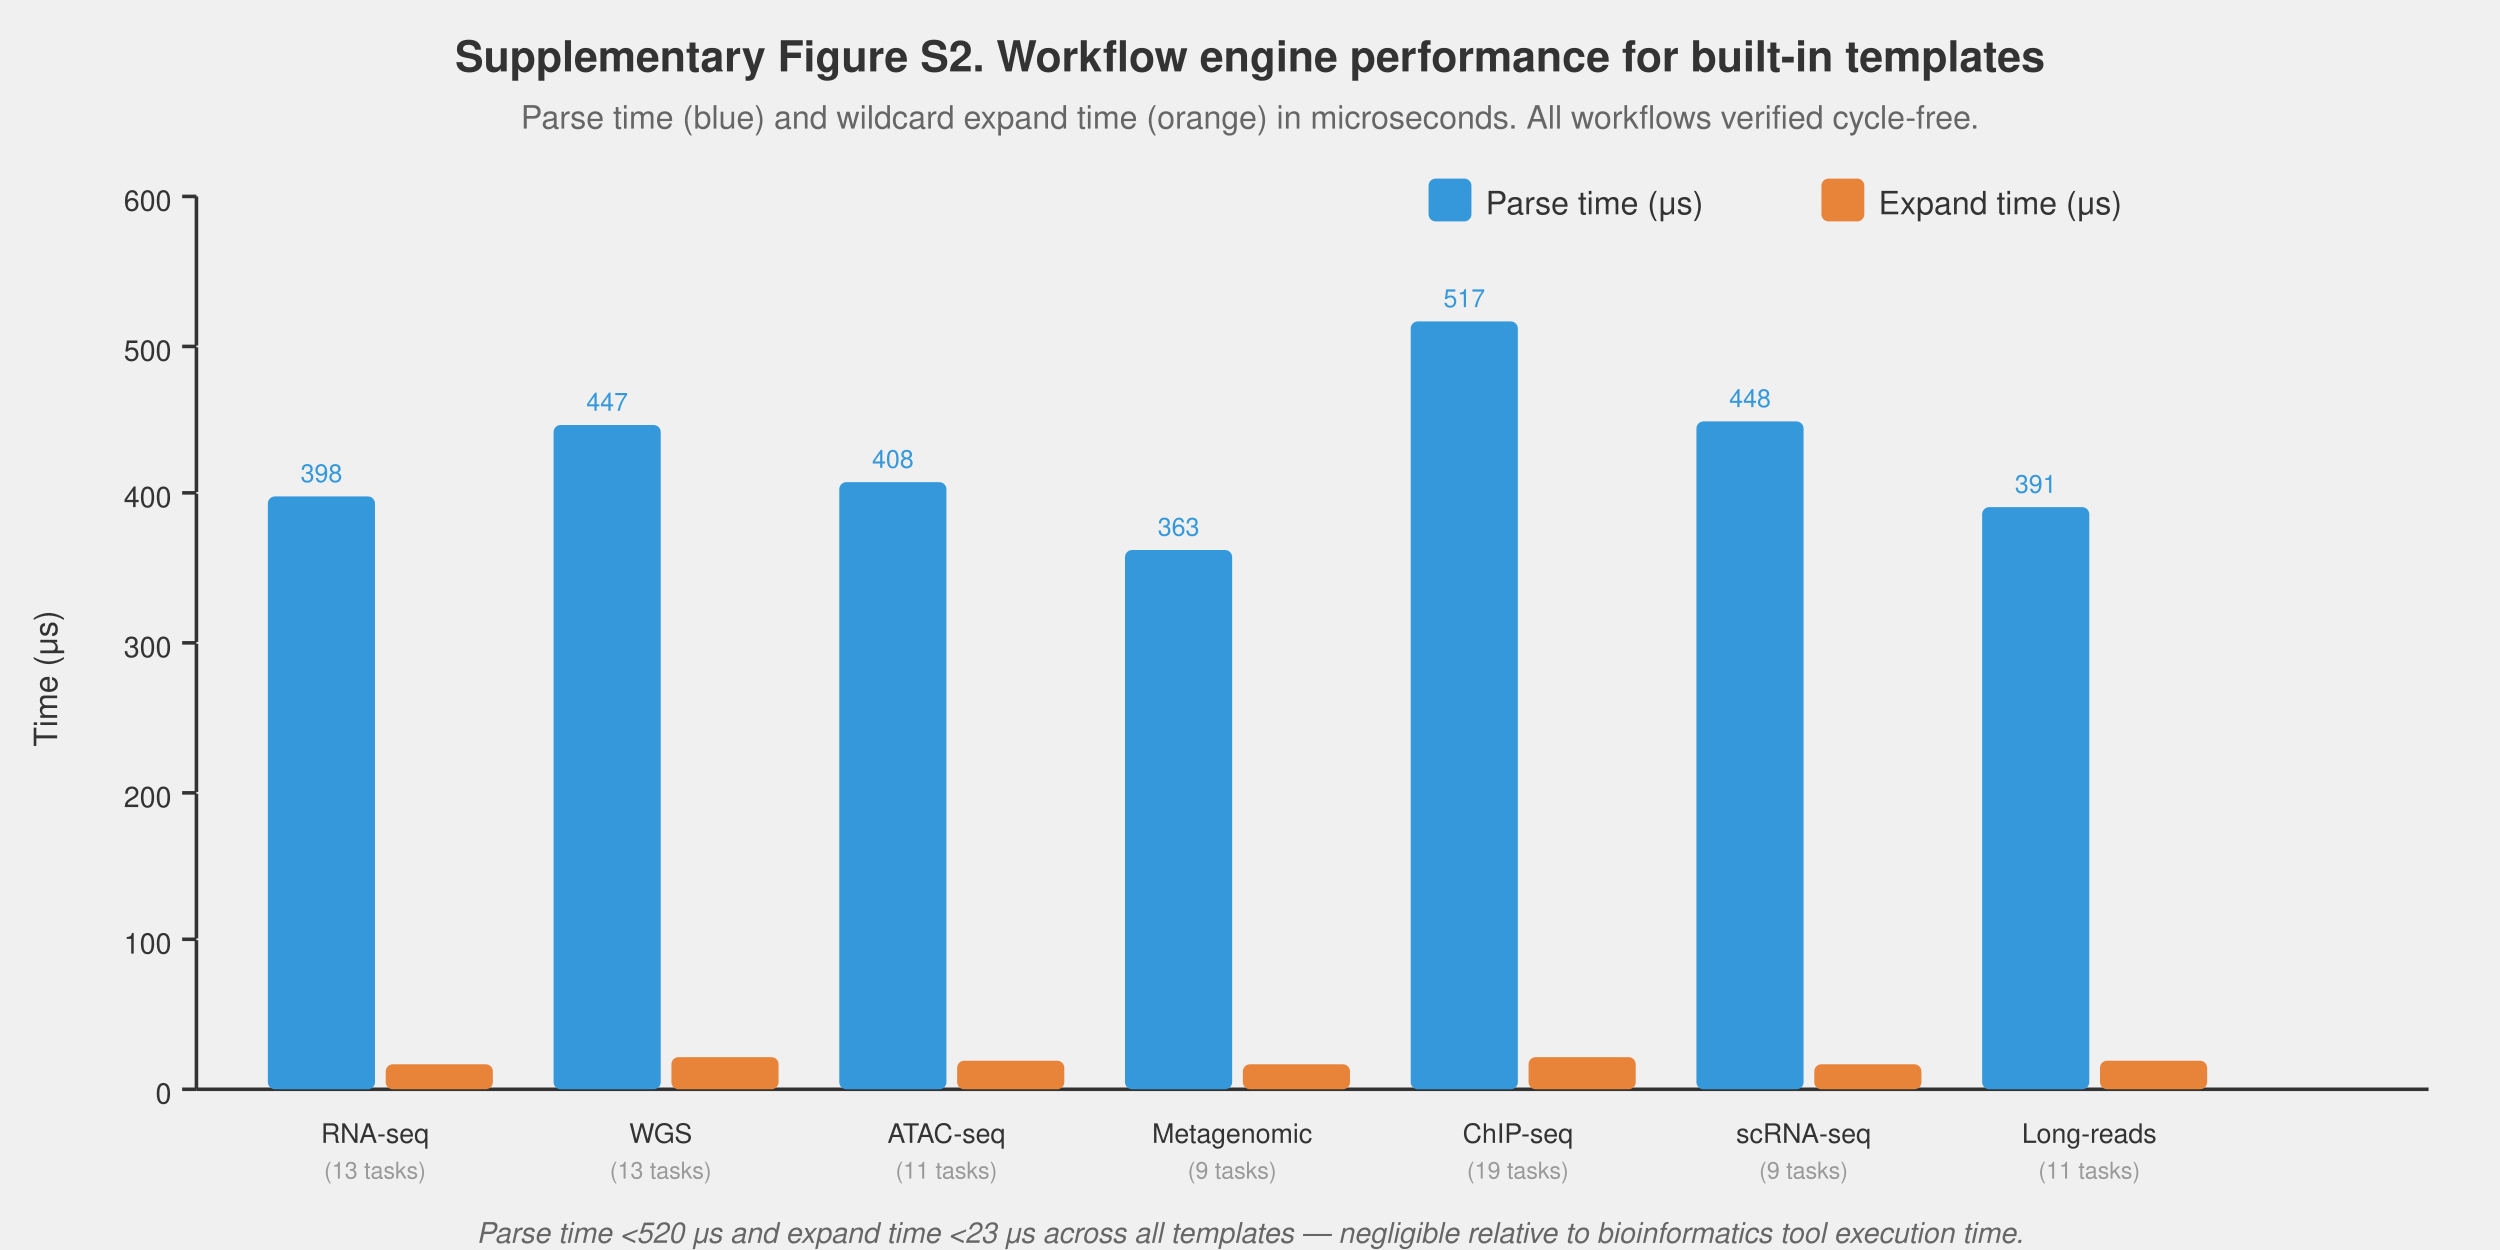
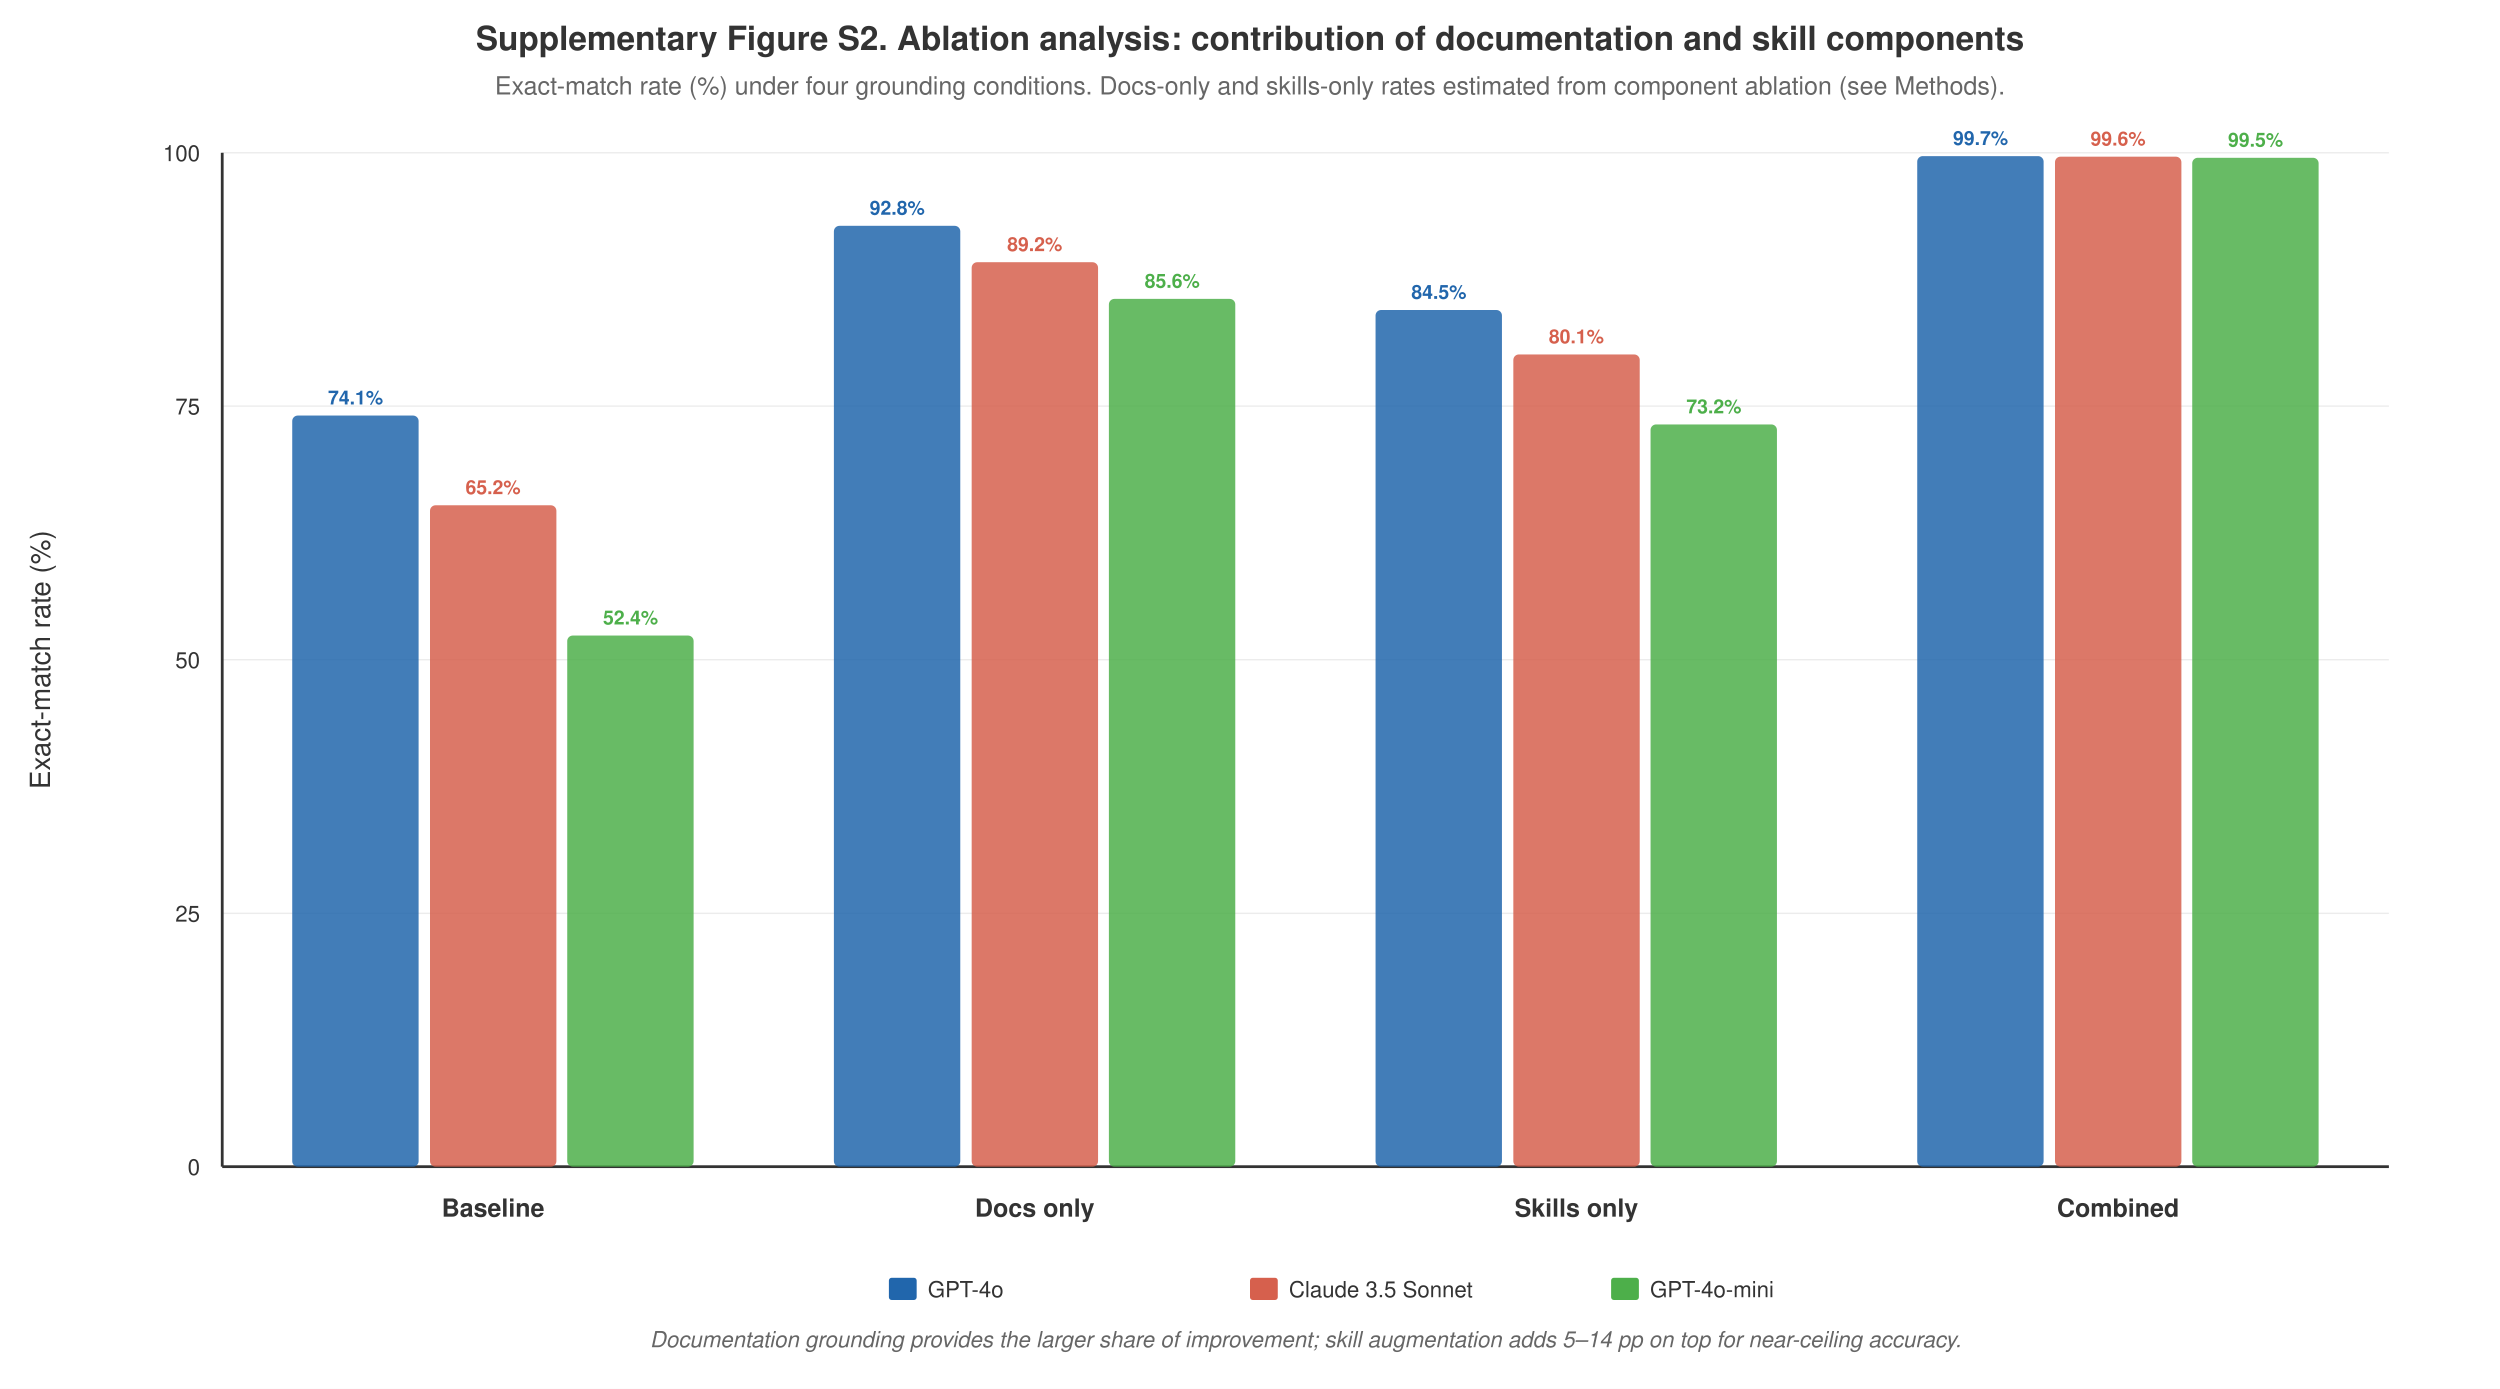
- <svg xmlns="http://www.w3.org/2000/svg" viewBox="0 0 700 350" font-family="Helvetica, Arial, sans-serif">
-   <text x="350" y="20" font-size="12" font-weight="bold" fill="#333" text-anchor="middle">Supplementary Figure S2. Workflow engine performance for built-in templates</text>
-   <text x="350" y="36" font-size="9" fill="#666" text-anchor="middle">Parse time (blue) and wildcard expand time (orange) in microseconds. All workflows verified cycle-free.</text>
-   <text x="16" y="190" font-size="9" fill="#333" text-anchor="middle" transform="rotate(-90, 16, 190)">Time (μs)</text>
-   <line x1="55" y1="55" x2="55" y2="305" stroke="#333" stroke-width="1" />
-   <line x1="55" y1="305" x2="680" y2="305" stroke="#333" stroke-width="1" />
-   <line x1="51" y1="305" x2="55" y2="305" stroke="#333" stroke-width="1" />
-   <text x="48" y="309" font-size="8" fill="#333" text-anchor="end">0</text>
-   <line x1="51" y1="263" x2="55" y2="263" stroke="#333" stroke-width="1" />
-   <text x="48" y="267" font-size="8" fill="#333" text-anchor="end">100</text>
-   <line x1="51" y1="222" x2="55" y2="222" stroke="#333" stroke-width="1" />
-   <text x="48" y="226" font-size="8" fill="#333" text-anchor="end">200</text>
-   <line x1="51" y1="180" x2="55" y2="180" stroke="#333" stroke-width="1" />
-   <text x="48" y="184" font-size="8" fill="#333" text-anchor="end">300</text>
-   <line x1="51" y1="138" x2="55" y2="138" stroke="#333" stroke-width="1" />
-   <text x="48" y="142" font-size="8" fill="#333" text-anchor="end">400</text>
-   <line x1="51" y1="97" x2="55" y2="97" stroke="#333" stroke-width="1" />
-   <text x="48" y="101" font-size="8" fill="#333" text-anchor="end">500</text>
-   <line x1="51" y1="55" x2="55" y2="55" stroke="#333" stroke-width="1" />
-   <text x="48" y="59" font-size="8" fill="#333" text-anchor="end">600</text>
-   <line x1="55" y1="263" x2="680" y2="263" stroke="#F0F0F0" stroke-width="0.5" />
-   <line x1="55" y1="222" x2="680" y2="222" stroke="#F0F0F0" stroke-width="0.5" />
-   <line x1="55" y1="180" x2="680" y2="180" stroke="#F0F0F0" stroke-width="0.5" />
-   <line x1="55" y1="138" x2="680" y2="138" stroke="#F0F0F0" stroke-width="0.5" />
-   <line x1="55" y1="97" x2="680" y2="97" stroke="#F0F0F0" stroke-width="0.5" />
-   <rect x="75" y="139" width="30" height="166" rx="2" fill="#3498DB" />
-   <rect x="108" y="298" width="30" height="7" rx="2" fill="#E8833A" />
-   <text x="105" y="320" font-size="7.5" fill="#333" text-anchor="middle">RNA-seq</text>
-   <text x="105" y="330" font-size="6.5" fill="#999" text-anchor="middle">(13 tasks)</text>
-   <text x="90" y="135" font-size="7" fill="#3498DB" text-anchor="middle">398</text>
-   <rect x="155" y="119" width="30" height="186" rx="2" fill="#3498DB" />
-   <rect x="188" y="296" width="30" height="9" rx="2" fill="#E8833A" />
-   <text x="185" y="320" font-size="7.5" fill="#333" text-anchor="middle">WGS</text>
-   <text x="185" y="330" font-size="6.5" fill="#999" text-anchor="middle">(13 tasks)</text>
-   <text x="170" y="115" font-size="7" fill="#3498DB" text-anchor="middle">447</text>
-   <rect x="235" y="135" width="30" height="170" rx="2" fill="#3498DB" />
-   <rect x="268" y="297" width="30" height="8" rx="2" fill="#E8833A" />
-   <text x="265" y="320" font-size="7.5" fill="#333" text-anchor="middle">ATAC-seq</text>
-   <text x="265" y="330" font-size="6.5" fill="#999" text-anchor="middle">(11 tasks)</text>
-   <text x="250" y="131" font-size="7" fill="#3498DB" text-anchor="middle">408</text>
-   <rect x="315" y="154" width="30" height="151" rx="2" fill="#3498DB" />
-   <rect x="348" y="298" width="30" height="7" rx="2" fill="#E8833A" />
-   <text x="345" y="320" font-size="7.5" fill="#333" text-anchor="middle">Metagenomic</text>
-   <text x="345" y="330" font-size="6.5" fill="#999" text-anchor="middle">(9 tasks)</text>
-   <text x="330" y="150" font-size="7" fill="#3498DB" text-anchor="middle">363</text>
-   <rect x="395" y="90" width="30" height="215" rx="2" fill="#3498DB" />
-   <rect x="428" y="296" width="30" height="9" rx="2" fill="#E8833A" />
-   <text x="425" y="320" font-size="7.5" fill="#333" text-anchor="middle">ChIP-seq</text>
-   <text x="425" y="330" font-size="6.5" fill="#999" text-anchor="middle">(19 tasks)</text>
-   <text x="410" y="86" font-size="7" fill="#3498DB" text-anchor="middle">517</text>
-   <rect x="475" y="118" width="30" height="187" rx="2" fill="#3498DB" />
-   <rect x="508" y="298" width="30" height="7" rx="2" fill="#E8833A" />
-   <text x="505" y="320" font-size="7.5" fill="#333" text-anchor="middle">scRNA-seq</text>
-   <text x="505" y="330" font-size="6.5" fill="#999" text-anchor="middle">(9 tasks)</text>
-   <text x="490" y="114" font-size="7" fill="#3498DB" text-anchor="middle">448</text>
-   <rect x="555" y="142" width="30" height="163" rx="2" fill="#3498DB" />
-   <rect x="588" y="297" width="30" height="8" rx="2" fill="#E8833A" />
-   <text x="585" y="320" font-size="7.5" fill="#333" text-anchor="middle">Long-reads</text>
-   <text x="585" y="330" font-size="6.5" fill="#999" text-anchor="middle">(11 tasks)</text>
-   <text x="570" y="138" font-size="7" fill="#3498DB" text-anchor="middle">391</text>
-   <rect x="400" y="50" width="12" height="12" rx="2" fill="#3498DB" />
-   <text x="416" y="60" font-size="9" fill="#333">Parse time (μs)</text>
-   <rect x="510" y="50" width="12" height="12" rx="2" fill="#E8833A" />
-   <text x="526" y="60" font-size="9" fill="#333">Expand time (μs)</text>
-   <text x="350" y="348" font-size="8" fill="#666" text-anchor="middle" font-style="italic">Parse time &lt;520 μs and expand time &lt;23 μs across all templates — negligible relative to bioinformatics tool execution time.</text>
+ <svg xmlns="http://www.w3.org/2000/svg" viewBox="0 0 900 500" font-family="'Helvetica Neue', Helvetica, Arial, sans-serif">
+   <rect x="0" y="0" width="900" height="500" fill="white" />
+   <text x="450.0" y="18" font-size="12" font-weight="bold" fill="#333" text-anchor="middle">Supplementary Figure S2. Ablation analysis: contribution of documentation and skill components</text>
+   <text x="450.0" y="34" font-size="9" fill="#666" text-anchor="middle">Exact-match rate (%) under four grounding conditions. Docs-only and skills-only rates estimated from component ablation (see Methods).</text>
+   <line x1="80" y1="420.0" x2="860" y2="420.0" stroke="#ECECEC" stroke-width="0.5" />
+   <text x="72" y="423.0" font-size="8" fill="#333" text-anchor="end">0</text>
+   <line x1="80" y1="328.8" x2="860" y2="328.8" stroke="#ECECEC" stroke-width="0.5" />
+   <text x="72" y="331.8" font-size="8" fill="#333" text-anchor="end">25</text>
+   <line x1="80" y1="237.5" x2="860" y2="237.5" stroke="#ECECEC" stroke-width="0.5" />
+   <text x="72" y="240.5" font-size="8" fill="#333" text-anchor="end">50</text>
+   <line x1="80" y1="146.2" x2="860" y2="146.2" stroke="#ECECEC" stroke-width="0.5" />
+   <text x="72" y="149.2" font-size="8" fill="#333" text-anchor="end">75</text>
+   <line x1="80" y1="55.0" x2="860" y2="55.0" stroke="#ECECEC" stroke-width="0.5" />
+   <text x="72" y="58.0" font-size="8" fill="#333" text-anchor="end">100</text>
+   <line x1="80" y1="55" x2="80" y2="420" stroke="#333" stroke-width="1" />
+   <line x1="80" y1="420" x2="860" y2="420" stroke="#333" stroke-width="1" />
+   <text x="18" y="237.5" font-size="10" fill="#333" text-anchor="middle" transform="rotate(-90, 18, 237.5)">Exact-match rate (%)</text>
+   <text x="177.5" y="438" font-size="9" fill="#333" text-anchor="middle" font-weight="bold">Baseline</text>
+   <rect x="105.2" y="149.6" width="45.5" height="270.4" rx="2" fill="#2166AC" opacity="0.85" />
+   <text x="128.0" y="145.6" font-size="7" fill="#2166AC" text-anchor="middle" font-weight="bold">74.1%</text>
+   <rect x="154.8" y="181.9" width="45.5" height="238.1" rx="2" fill="#D6604D" opacity="0.85" />
+   <text x="177.5" y="177.9" font-size="7" fill="#D6604D" text-anchor="middle" font-weight="bold">65.2%</text>
+   <rect x="204.2" y="228.8" width="45.5" height="191.2" rx="2" fill="#4DAF4A" opacity="0.85" />
+   <text x="227.0" y="224.8" font-size="7" fill="#4DAF4A" text-anchor="middle" font-weight="bold">52.4%</text>
+   <text x="372.5" y="438" font-size="9" fill="#333" text-anchor="middle" font-weight="bold">Docs only</text>
+   <rect x="300.2" y="81.3" width="45.5" height="338.7" rx="2" fill="#2166AC" opacity="0.85" />
+   <text x="323.0" y="77.3" font-size="7" fill="#2166AC" text-anchor="middle" font-weight="bold">92.8%</text>
+   <rect x="349.8" y="94.4" width="45.5" height="325.6" rx="2" fill="#D6604D" opacity="0.85" />
+   <text x="372.5" y="90.4" font-size="7" fill="#D6604D" text-anchor="middle" font-weight="bold">89.2%</text>
+   <rect x="399.2" y="107.6" width="45.5" height="312.4" rx="2" fill="#4DAF4A" opacity="0.85" />
+   <text x="422.0" y="103.6" font-size="7" fill="#4DAF4A" text-anchor="middle" font-weight="bold">85.6%</text>
+   <text x="567.5" y="438" font-size="9" fill="#333" text-anchor="middle" font-weight="bold">Skills only</text>
+   <rect x="495.2" y="111.6" width="45.5" height="308.4" rx="2" fill="#2166AC" opacity="0.85" />
+   <text x="518.0" y="107.6" font-size="7" fill="#2166AC" text-anchor="middle" font-weight="bold">84.5%</text>
+   <rect x="544.8" y="127.6" width="45.5" height="292.4" rx="2" fill="#D6604D" opacity="0.85" />
+   <text x="567.5" y="123.6" font-size="7" fill="#D6604D" text-anchor="middle" font-weight="bold">80.1%</text>
+   <rect x="594.2" y="152.8" width="45.5" height="267.2" rx="2" fill="#4DAF4A" opacity="0.85" />
+   <text x="617.0" y="148.8" font-size="7" fill="#4DAF4A" text-anchor="middle" font-weight="bold">73.2%</text>
+   <text x="762.5" y="438" font-size="9" fill="#333" text-anchor="middle" font-weight="bold">Combined</text>
+   <rect x="690.2" y="56.2" width="45.5" height="363.8" rx="2" fill="#2166AC" opacity="0.85" />
+   <text x="713.0" y="52.2" font-size="7" fill="#2166AC" text-anchor="middle" font-weight="bold">99.7%</text>
+   <rect x="739.8" y="56.4" width="45.5" height="363.6" rx="2" fill="#D6604D" opacity="0.85" />
+   <text x="762.5" y="52.4" font-size="7" fill="#D6604D" text-anchor="middle" font-weight="bold">99.6%</text>
+   <rect x="789.2" y="56.8" width="45.5" height="363.2" rx="2" fill="#4DAF4A" opacity="0.85" />
+   <text x="812.0" y="52.8" font-size="7" fill="#4DAF4A" text-anchor="middle" font-weight="bold">99.5%</text>
+   <rect x="320.0" y="460" width="10" height="8" rx="1" fill="#2166AC" />
+   <text x="334.0" y="467" font-size="8" fill="#333">GPT-4o</text>
+   <rect x="450.0" y="460" width="10" height="8" rx="1" fill="#D6604D" />
+   <text x="464.0" y="467" font-size="8" fill="#333">Claude 3.5 Sonnet</text>
+   <rect x="580.0" y="460" width="10" height="8" rx="1" fill="#4DAF4A" />
+   <text x="594.0" y="467" font-size="8" fill="#333">GPT-4o-mini</text>
+   <text x="470.0" y="485" font-size="8" fill="#666" text-anchor="middle" font-style="italic">Documentation grounding provides the larger share of improvement; skill augmentation adds 5–14 pp on top for near-ceiling accuracy.</text>
</svg>
